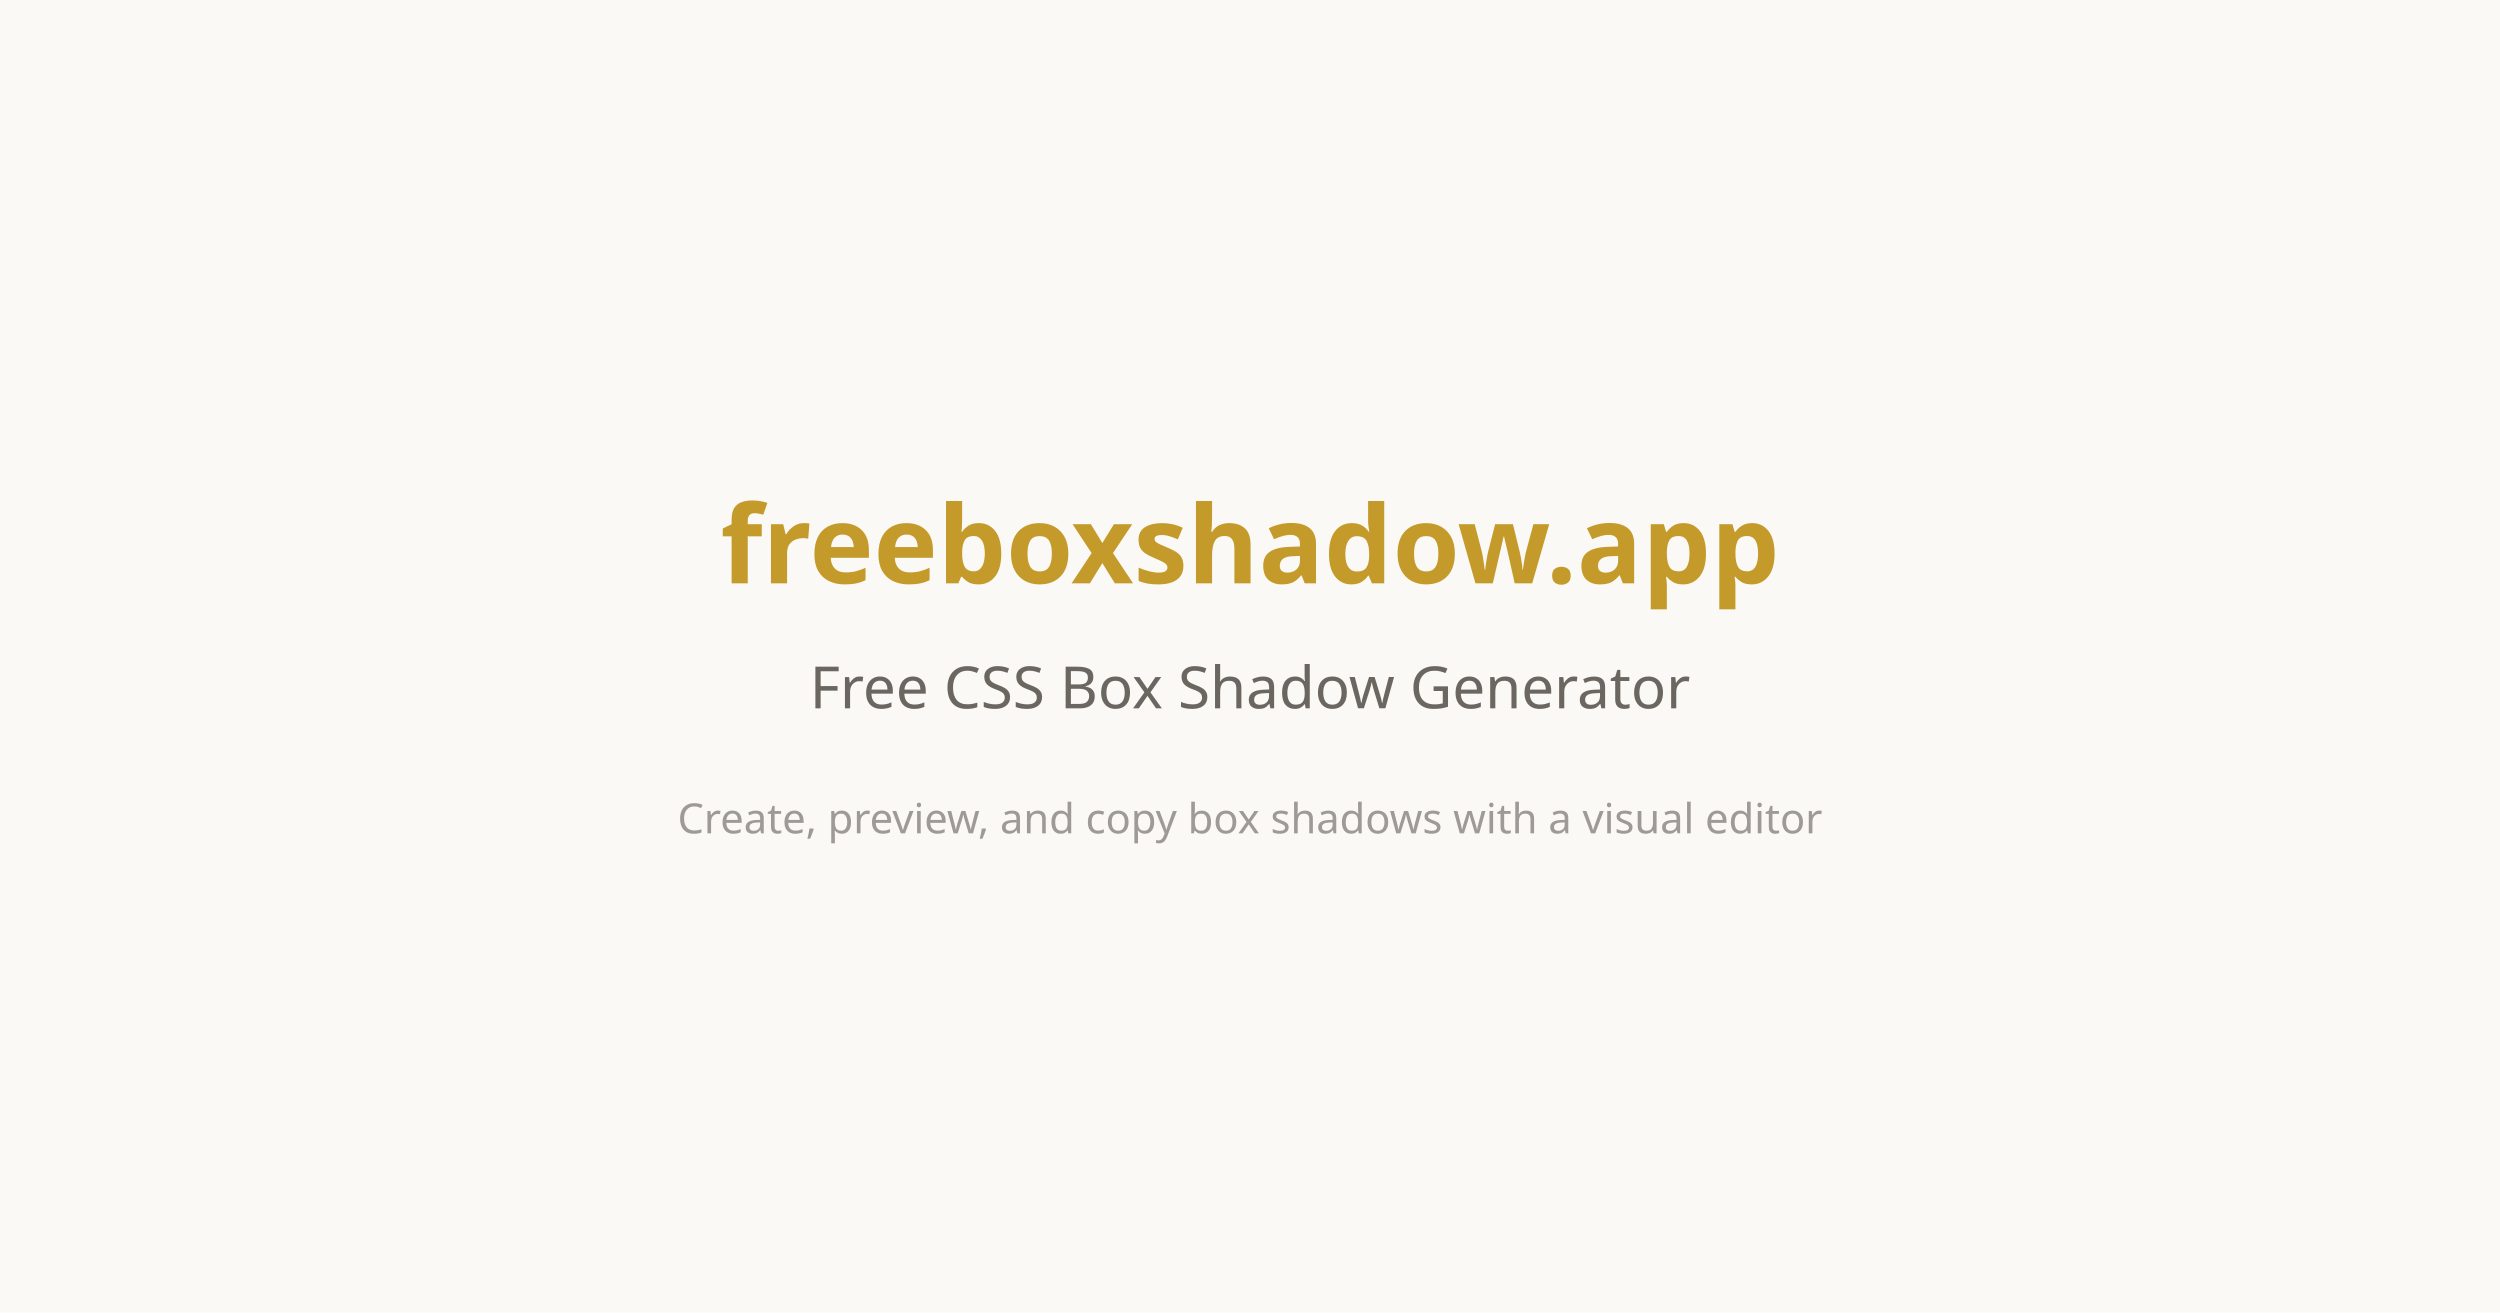
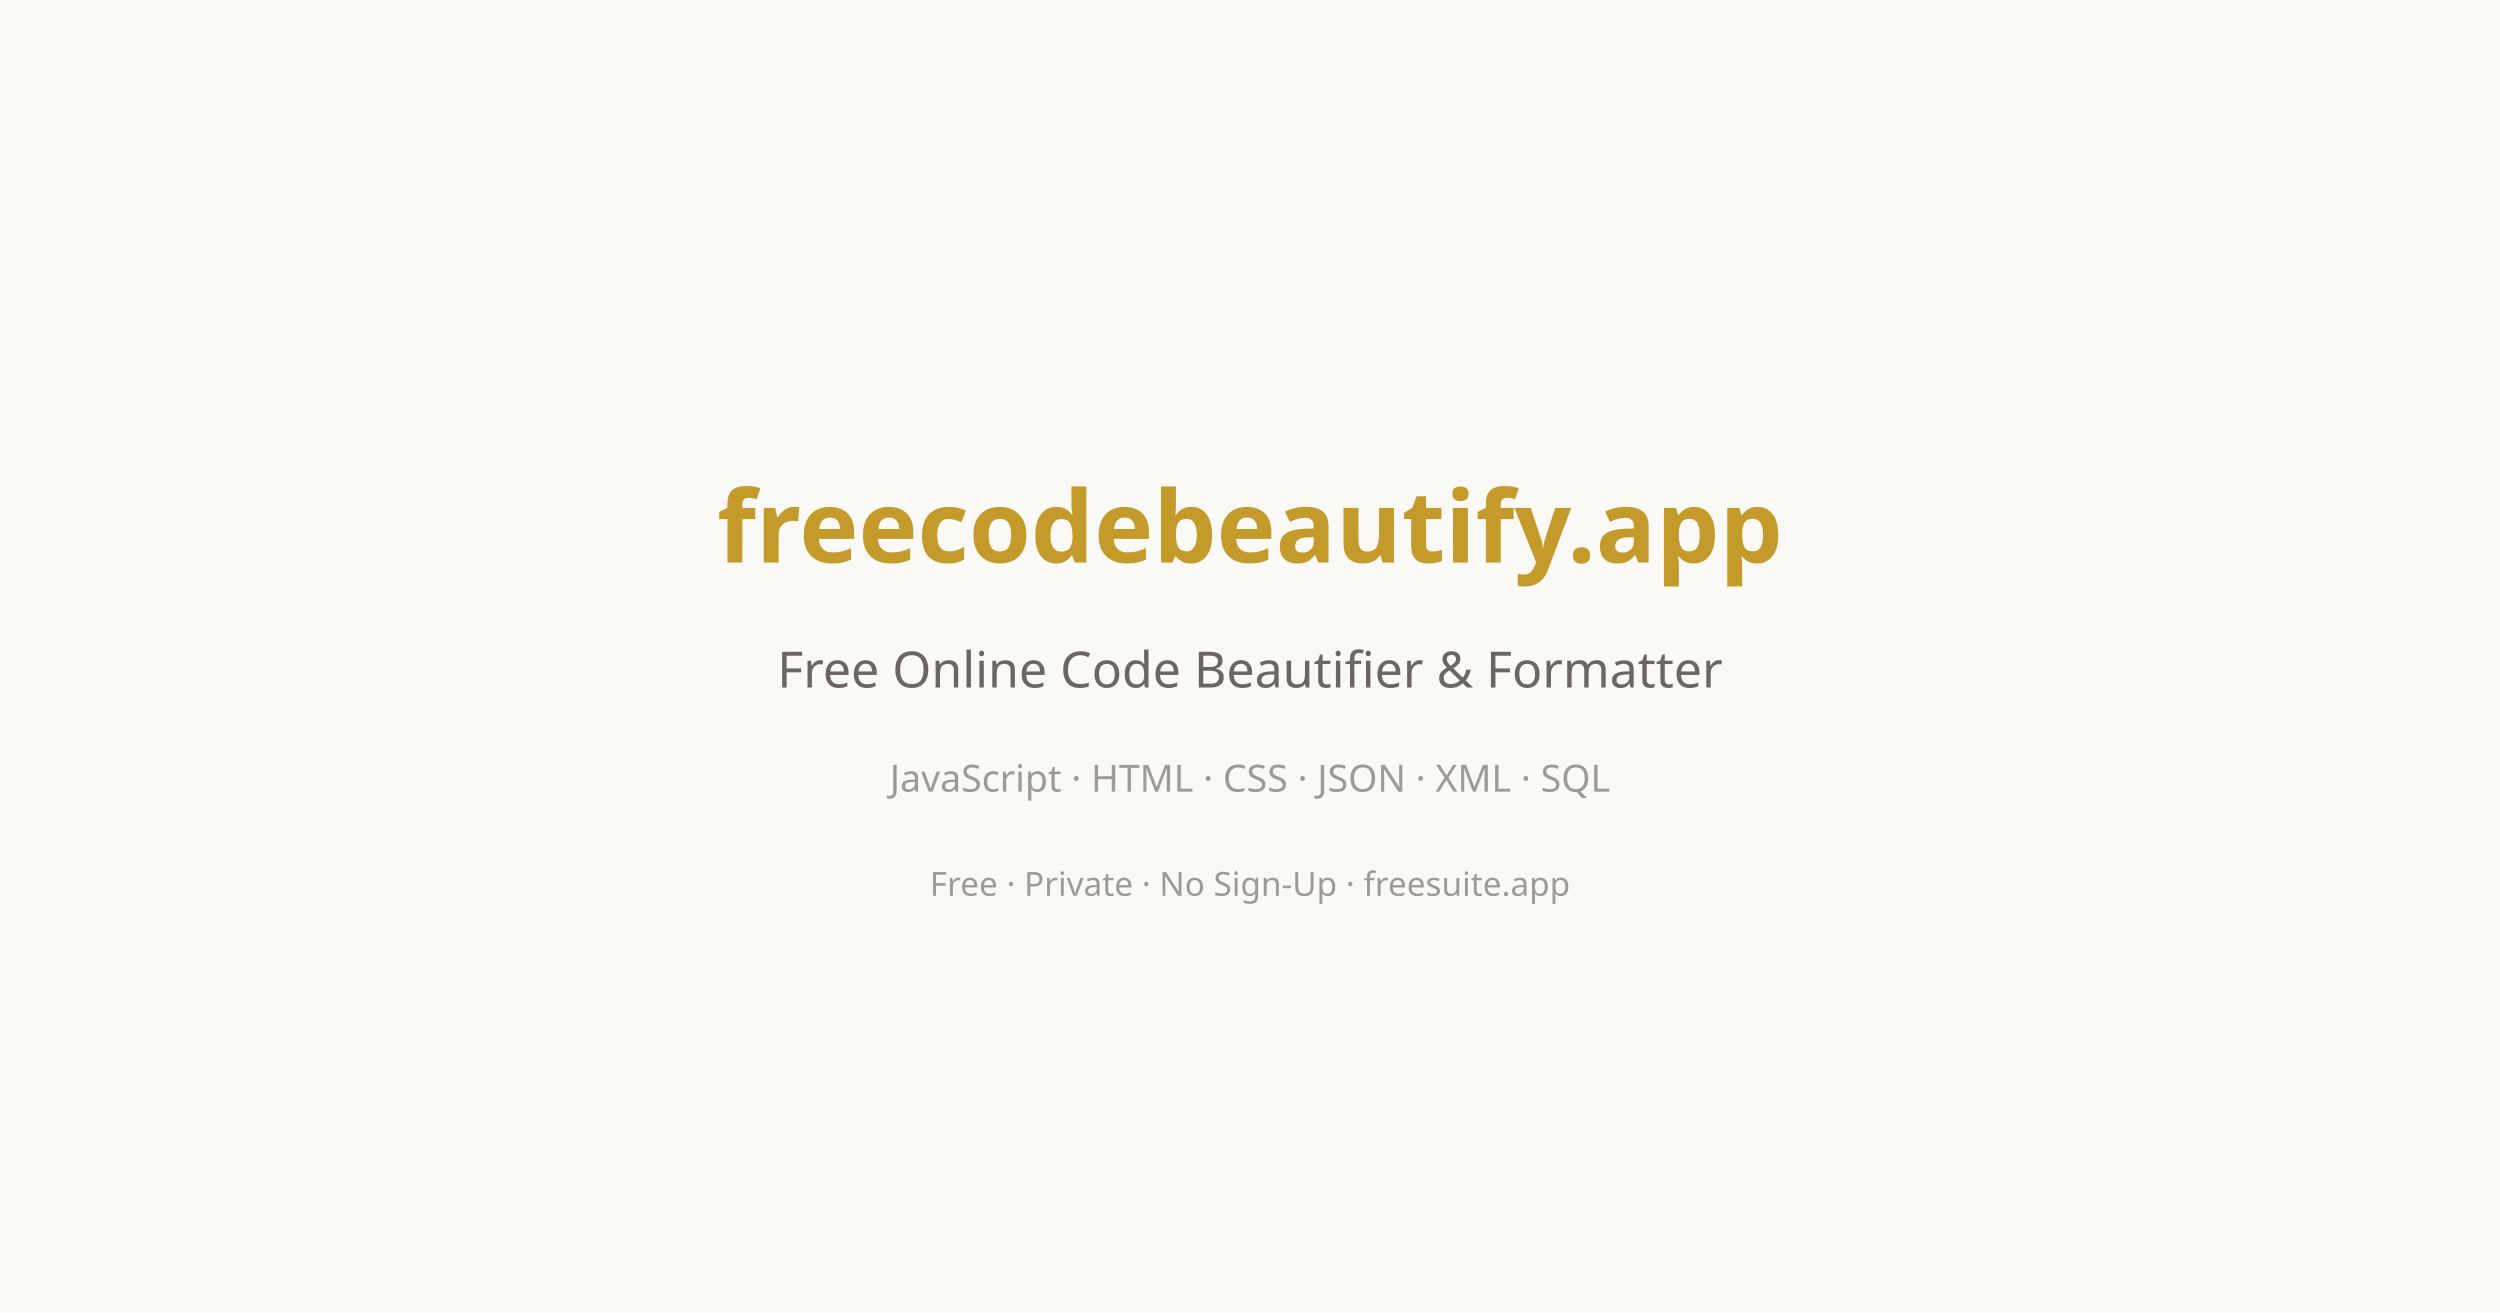
- <svg xmlns="http://www.w3.org/2000/svg" viewBox="0 0 1200 630" width="1200" height="630">
+ <svg xmlns="http://www.w3.org/2000/svg" width="1200" height="630">
  <rect width="1200" height="630" fill="#faf9f6" />
-   <text x="600" y="280" text-anchor="middle" font-family="DM Sans, sans-serif" font-weight="700" font-size="52" fill="#C49A2A">freeboxshadow.app</text>
-   <text x="600" y="340" text-anchor="middle" font-family="DM Sans, sans-serif" font-weight="400" font-size="28" fill="#6b6760">Free CSS Box Shadow Generator</text>
-   <text x="600" y="400" text-anchor="middle" font-family="DM Sans, sans-serif" font-weight="400" font-size="20" fill="#9e9b96">Create, preview, and copy box shadows with a visual editor</text>
+   <text x="600" y="270" text-anchor="middle" font-family="DM Sans, sans-serif" font-size="48" font-weight="700" fill="#C49A2A">freecodebeautify.app</text>
+   <text x="600" y="330" text-anchor="middle" font-family="DM Sans, sans-serif" font-size="24" fill="#6b6760">Free Online Code Beautifier &amp; Formatter</text>
+   <text x="600" y="380" text-anchor="middle" font-family="DM Sans, sans-serif" font-size="18" fill="#9e9b96">JavaScript  ·  HTML  ·  CSS  ·  JSON  ·  XML  ·  SQL</text>
+   <text x="600" y="430" text-anchor="middle" font-family="DM Sans, sans-serif" font-size="16" fill="#9e9b96">Free · Private · No Sign-Up · freesuite.app</text>
</svg>
